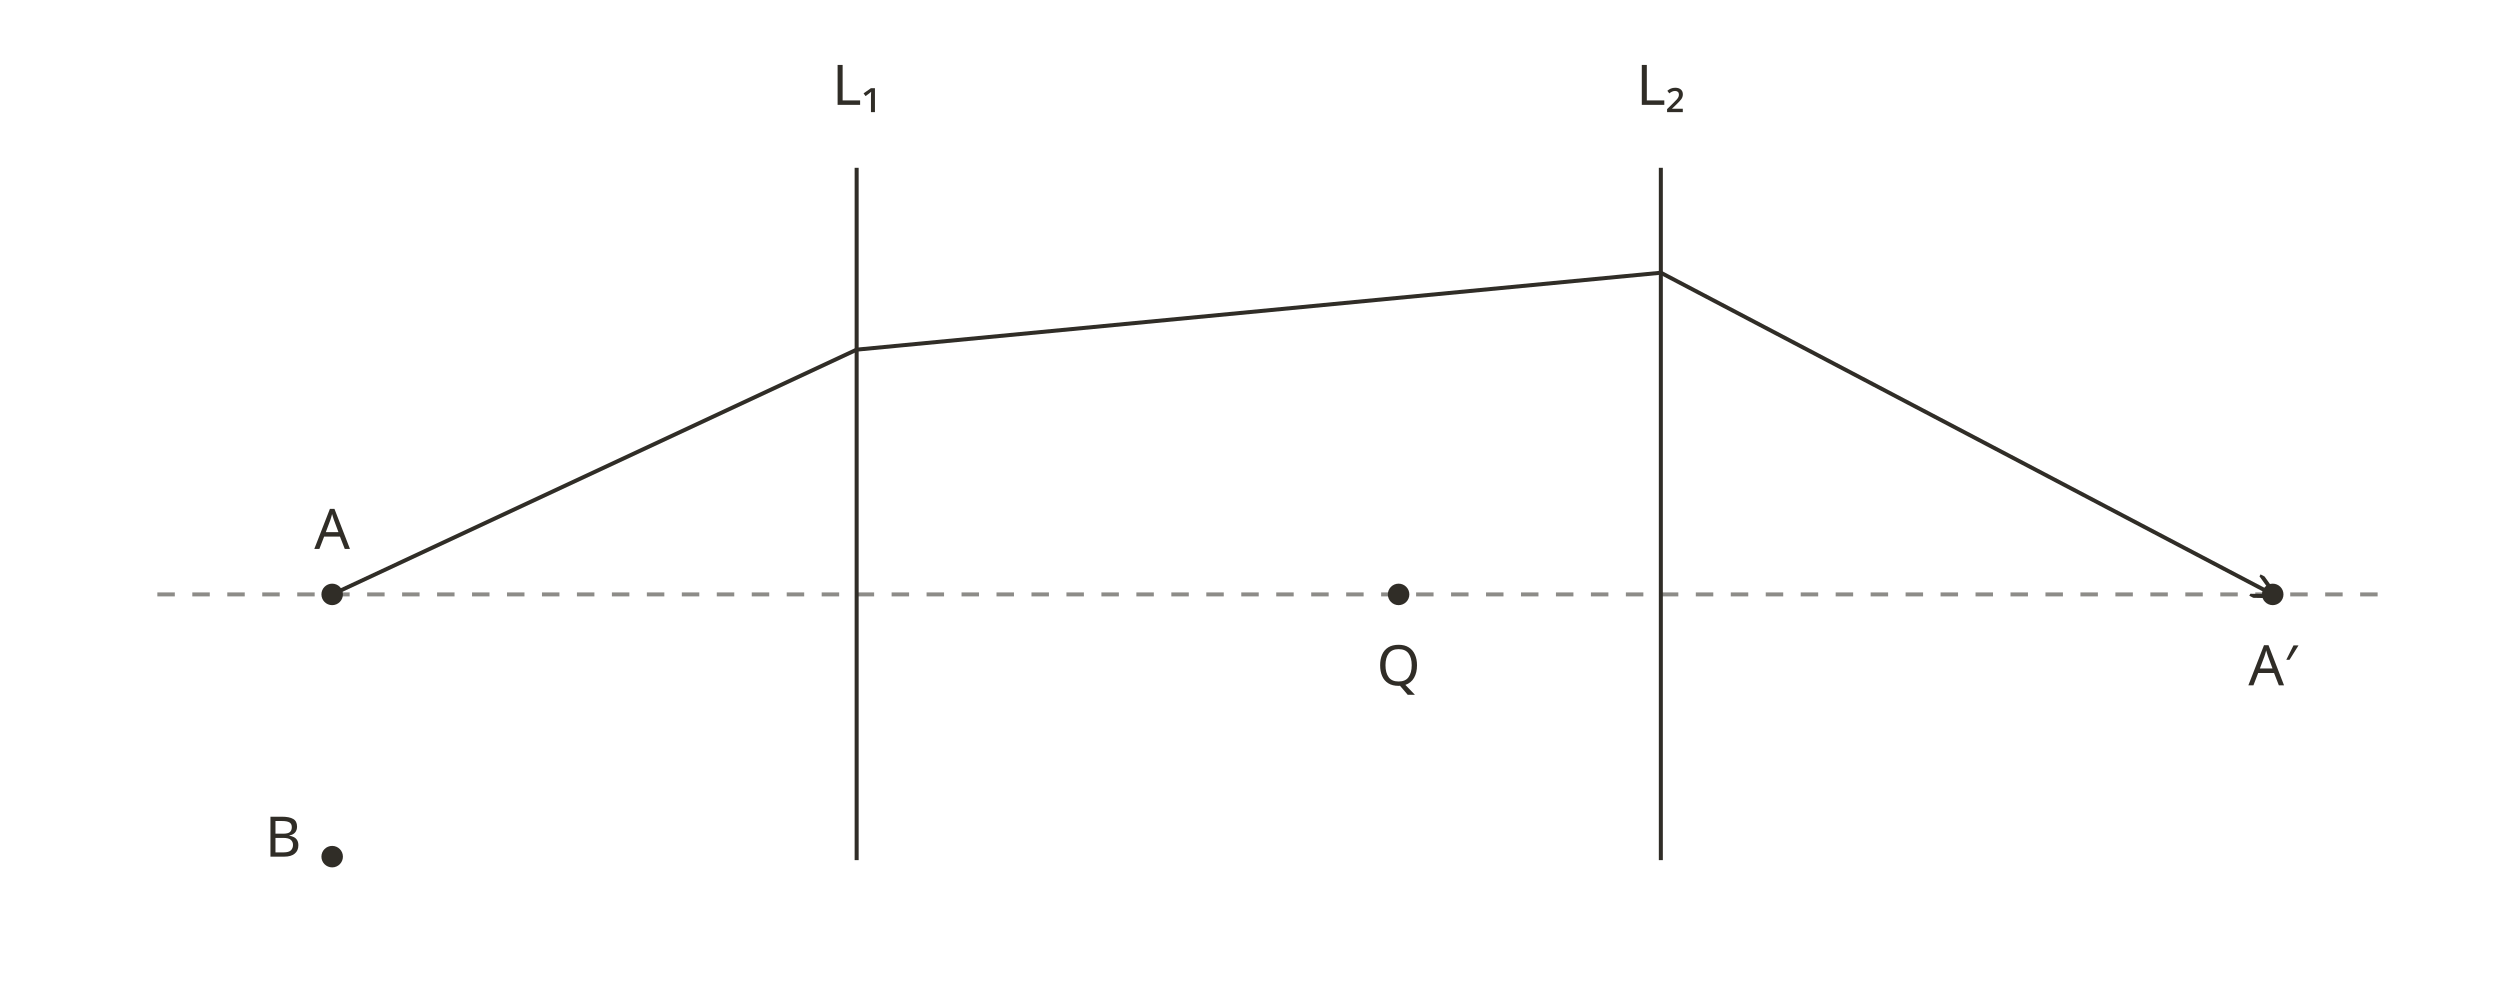
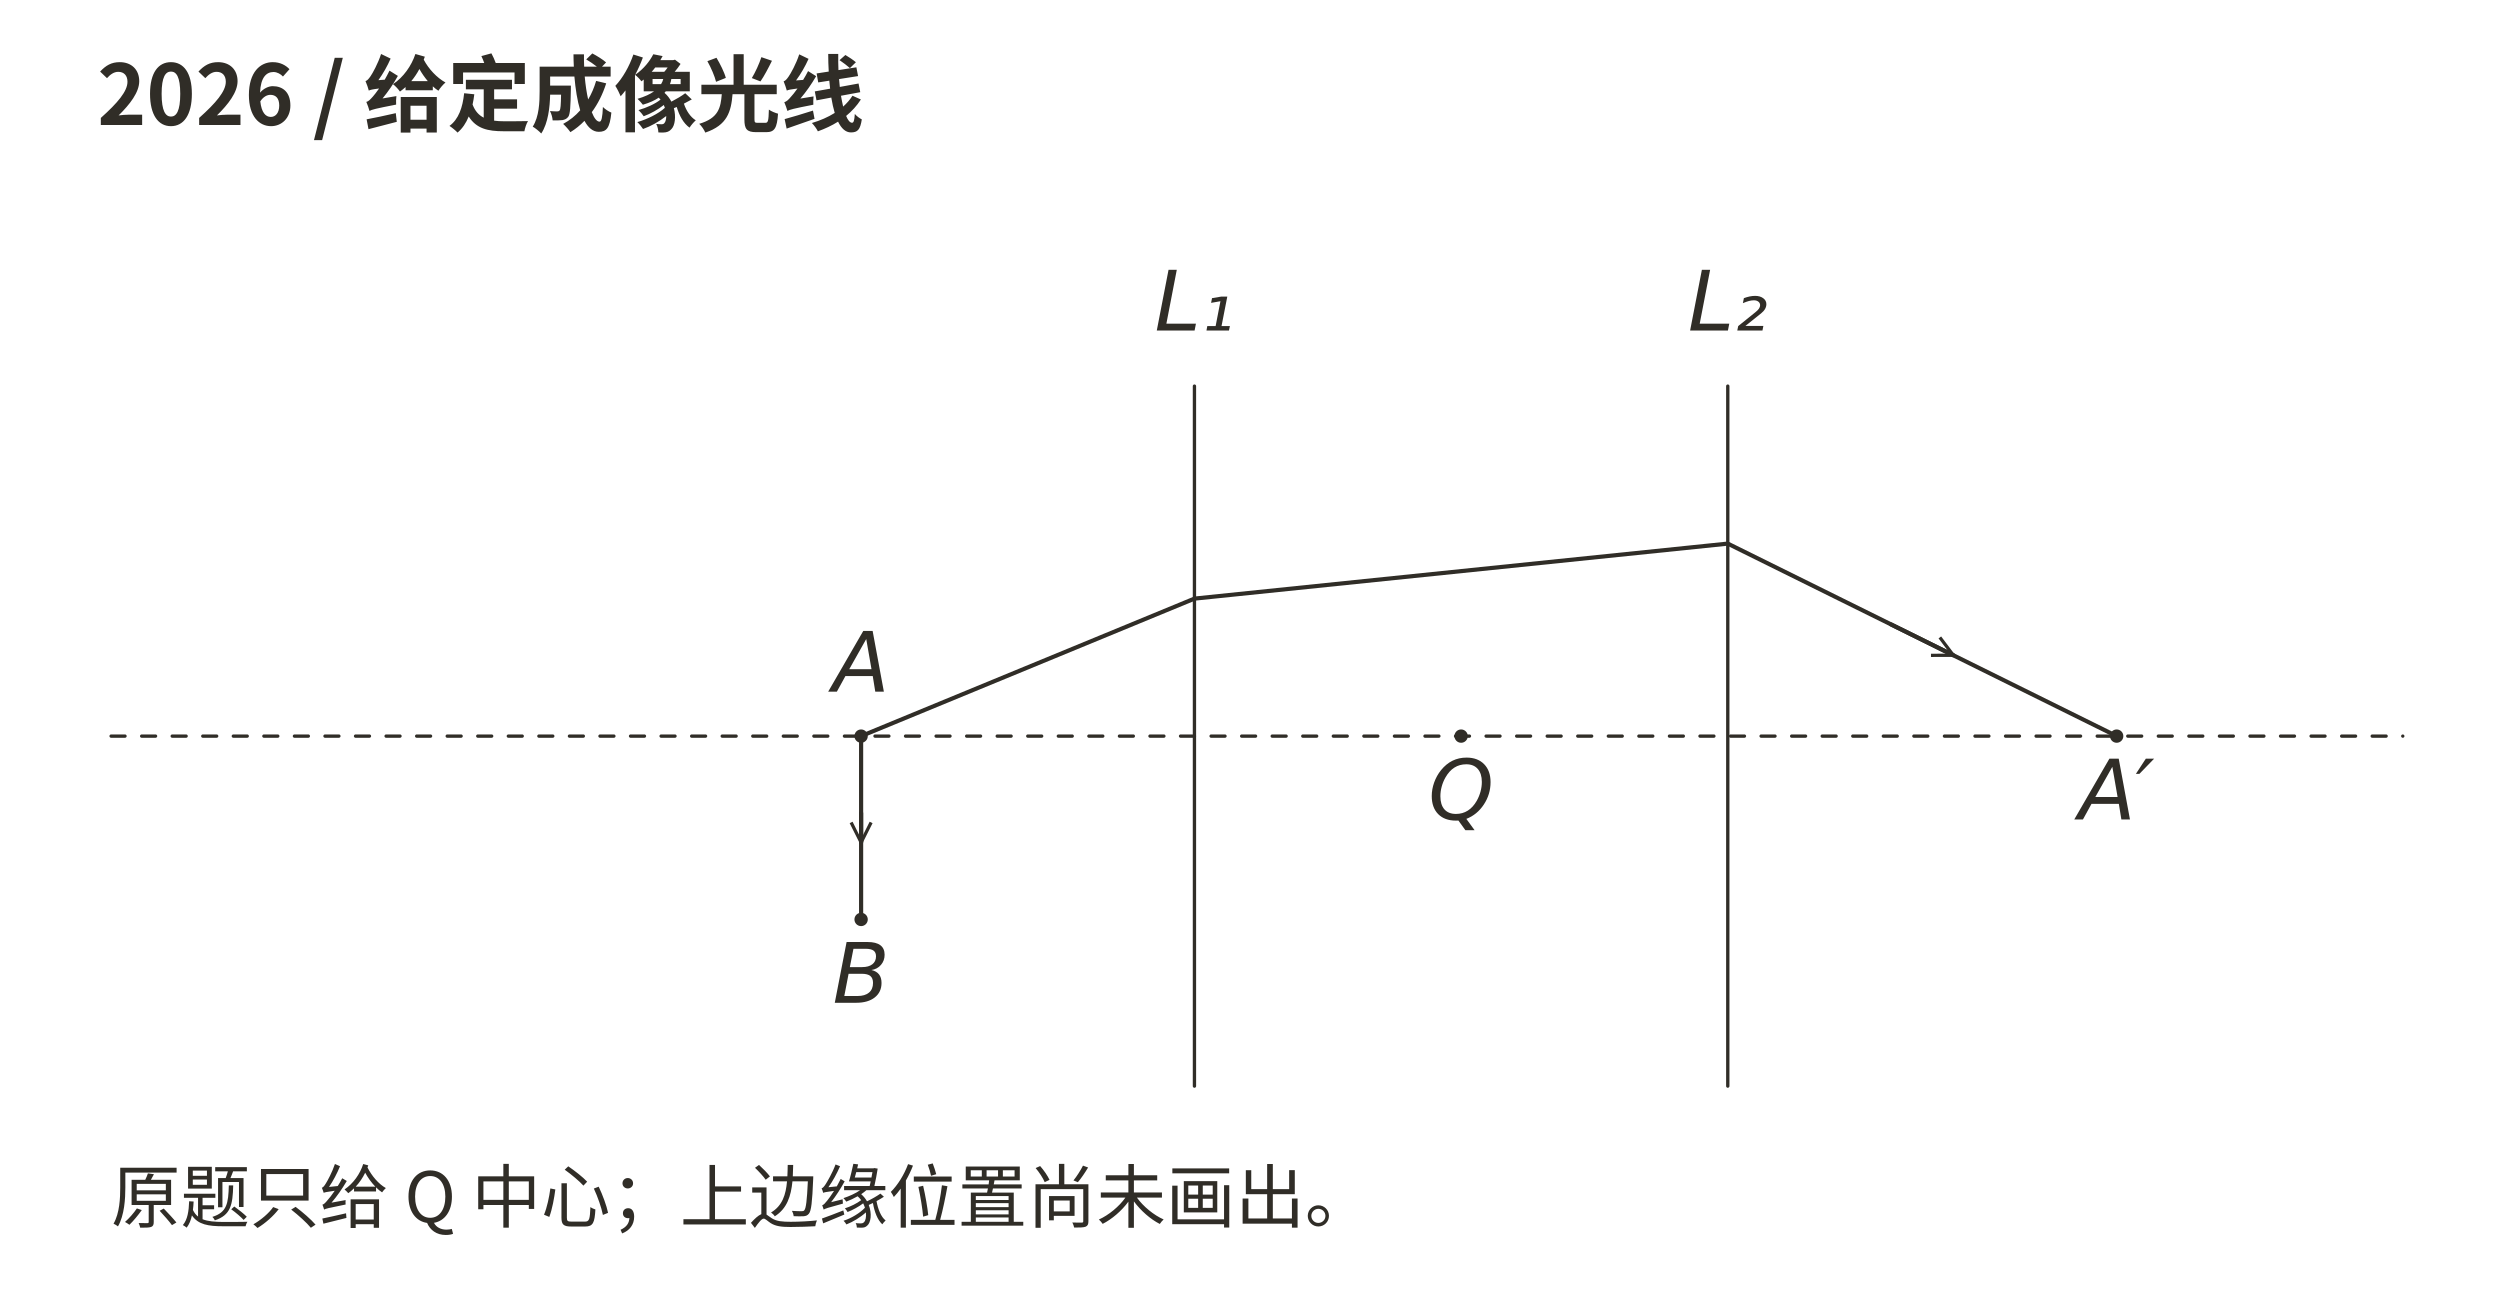
- <svg xmlns="http://www.w3.org/2000/svg" viewBox="0 0 715 285" role="img" aria-labelledby="title">
+ <svg xmlns="http://www.w3.org/2000/svg" width="900" height="465" viewBox="0 0 900 465" role="img" aria-labelledby="title description">
  <defs>
-     <marker id="arrow" viewBox="0 0 6 6" refX="5" refY="3" markerWidth="6" markerHeight="6" orient="auto-start-reverse">
-       <path d="M0 0L6 3L0 6" fill="none" stroke="#302d27" stroke-width=".9" />
+     <marker id="arrow" viewBox="0 0 10 10" refX="9" refY="5" markerWidth="9" markerHeight="9" markerUnits="userSpaceOnUse" orient="auto-start-reverse">
+       <path d="M1 1 L9 5 L1 9" fill="none" stroke="#302D27" stroke-width="1.3" />
    </marker>
-     <pattern id="hatch" width="8" height="8" patternUnits="userSpaceOnUse">
-       <path d="M-2 8L8-2M6 10L10 6" stroke="#302d27" stroke-width=".7" opacity=".45" />
-     </pattern>
+     <marker id="answer-arrow" viewBox="0 0 10 10" refX="9" refY="5" markerWidth="10" markerHeight="10" markerUnits="userSpaceOnUse" orient="auto">
+       <path d="M1 1 L9 5 L1 9" fill="none" stroke="#346D68" stroke-width="1.4" />
+     </marker>
  </defs>
-   <style>path,line,rect,circle,ellipse{fill:none;stroke:#302d27;stroke-width:1.15;vector-effect:non-scaling-stroke;stroke-linejoin:round}text{fill:#302d27;stroke:none;font:16px 'Microsoft YaHei','Segoe UI',sans-serif}.small{font-size:13px}</style>
-   <path d="M45 170L680 170" stroke-dasharray="5 5" opacity=".55" />
-   <circle cx="95" cy="170" r="2.5" style="fill:#302d27" />
-   <text x="95" y="157" text-anchor="middle">A</text>
-   <circle cx="95" cy="245" r="2.5" style="fill:#302d27" />
-   <text x="81" y="245" text-anchor="middle">B</text>
-   <path d="M245 48L245 246" />
-   <text x="245" y="30" text-anchor="middle">L₁</text>
-   <path d="M475 48L475 246" />
-   <text x="475" y="30" text-anchor="middle">L₂</text>
-   <circle cx="650" cy="170" r="2.5" style="fill:#302d27" />
-   <text x="650" y="196" text-anchor="middle">A′</text>
-   <circle cx="400" cy="170" r="2.5" style="fill:#302d27" />
-   <text x="400" y="196" text-anchor="middle">Q</text>
-   <path d="M95 170L245 100" />
-   <path d="M245 100L475 78" />
-   <path d="M475 78L650 170" marker-end="url(#arrow)" />
+   <style>
+ .line {fill:none;stroke:#302D27;stroke-width:1.2;stroke-linejoin:round;stroke-linecap:round;vector-effect:non-scaling-stroke}
+ .ray {stroke-width:1.5}
+ .answer {stroke:#346D68;stroke-width:1.5}
+ text {fill:#302D27;font:28px 'Noto Sans CJK SC','Microsoft YaHei',sans-serif}
+ .math {font-family:'DejaVu Sans',sans-serif;font-style:italic;font-size:30px}
+ .heading {font-size:30px;font-weight:600}
+ .note {font-size:25px}
+ .number {font-size:25px;fill:#346D68}
+ .result {fill:#346D68}
+ .caution {fill:#976333}
+ </style>
+   <text x="35" y="45" class="heading" text-anchor="start">2026 / 给定成像光线</text>
+   <path class="line " d="M40,265 L865,265" stroke-dasharray="5 6" />
+   <path class="line " d="M430,139 L430,391" />
+   <style>
+  .secondary{stroke:#976333;stroke-width:1.5}
+  @media (prefers-color-scheme:dark){
+  .line{stroke:#E8DCC3}text{fill:#E8DCC3}.answer{stroke:#9CCBBB}.result,.number{fill:#9CCBBB}
+  .secondary{stroke:#DDB587}.caution{fill:#DDB587}
+  #arrow path{stroke:#E8DCC3}#answer-arrow path{stroke:#9CCBBB}
+  circle[style]{fill:#E8DCC3!important}
+  }
+  </style>
+   <text x="430" y="119" class="math" text-anchor="middle">L₁</text>
+   <path class="line " d="M622,139 L622,391" />
+   <text x="622" y="119" class="math" text-anchor="middle">L₂</text>
+   <circle class="line " cx="310" cy="265" r="2.4" style="fill:#302D27;stroke:none" />
+   <text x="310" y="249" class="math" text-anchor="middle">A</text>
+   <circle class="line " cx="310" cy="331" r="2.4" style="fill:#302D27;stroke:none" />
+   <text x="310" y="361" class="math" text-anchor="middle">B</text>
+   <circle class="line " cx="762" cy="265" r="2.4" style="fill:#302D27;stroke:none" />
+   <text x="762" y="295" class="math" text-anchor="middle">A′</text>
+   <circle class="line " cx="526" cy="265" r="2.4" style="fill:#302D27;stroke:none" />
+   <text x="526" y="295" class="math" text-anchor="middle">Q</text>
+   <path class="line ray" d="M310,265 L310,331" />
+   <path class="line ray" d="M310,292.72 L310,303.28" marker-end="url(#arrow)" />
+   <path class="line ray" d="M310,265 L430,215.5 L622,195.7 L762,265" />
+   <path class="line ray" d="M680.8,224.806 L703.2,235.894" marker-end="url(#arrow)" />
+   <text x="40" y="440" class="note" text-anchor="start">原题只给 Q 中心；上边缘位置尚未画出。</text>
</svg>
